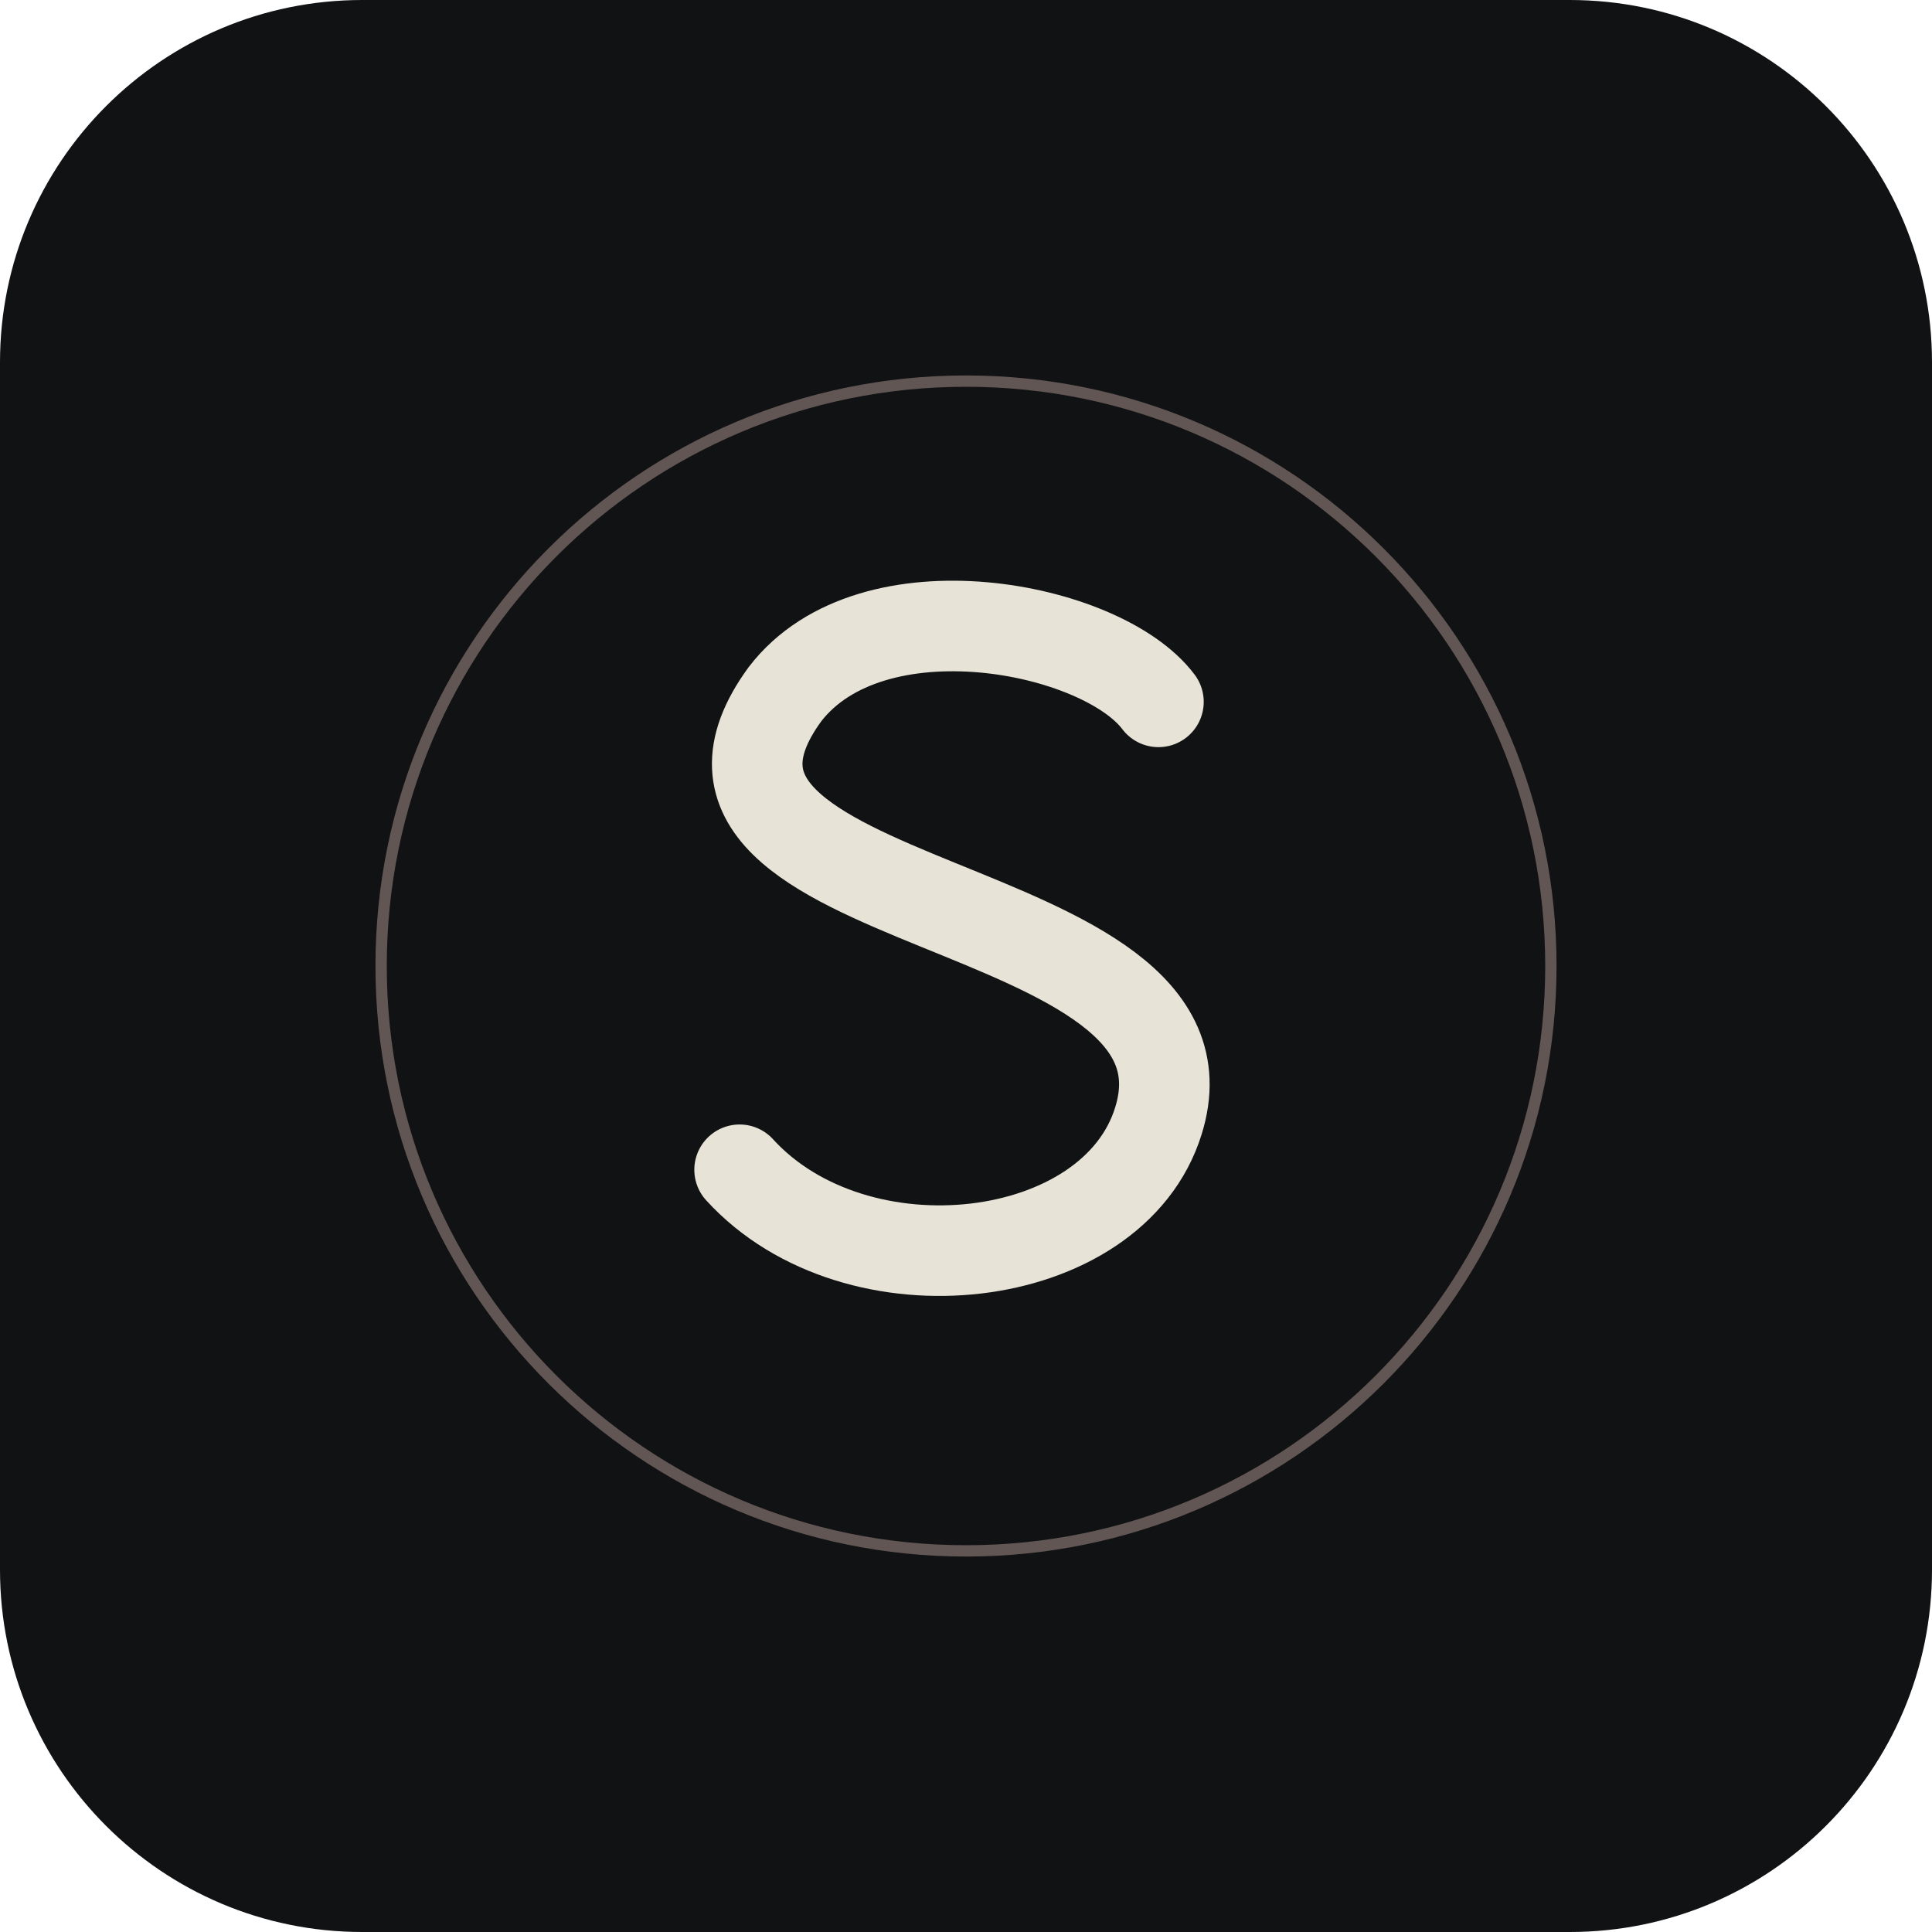
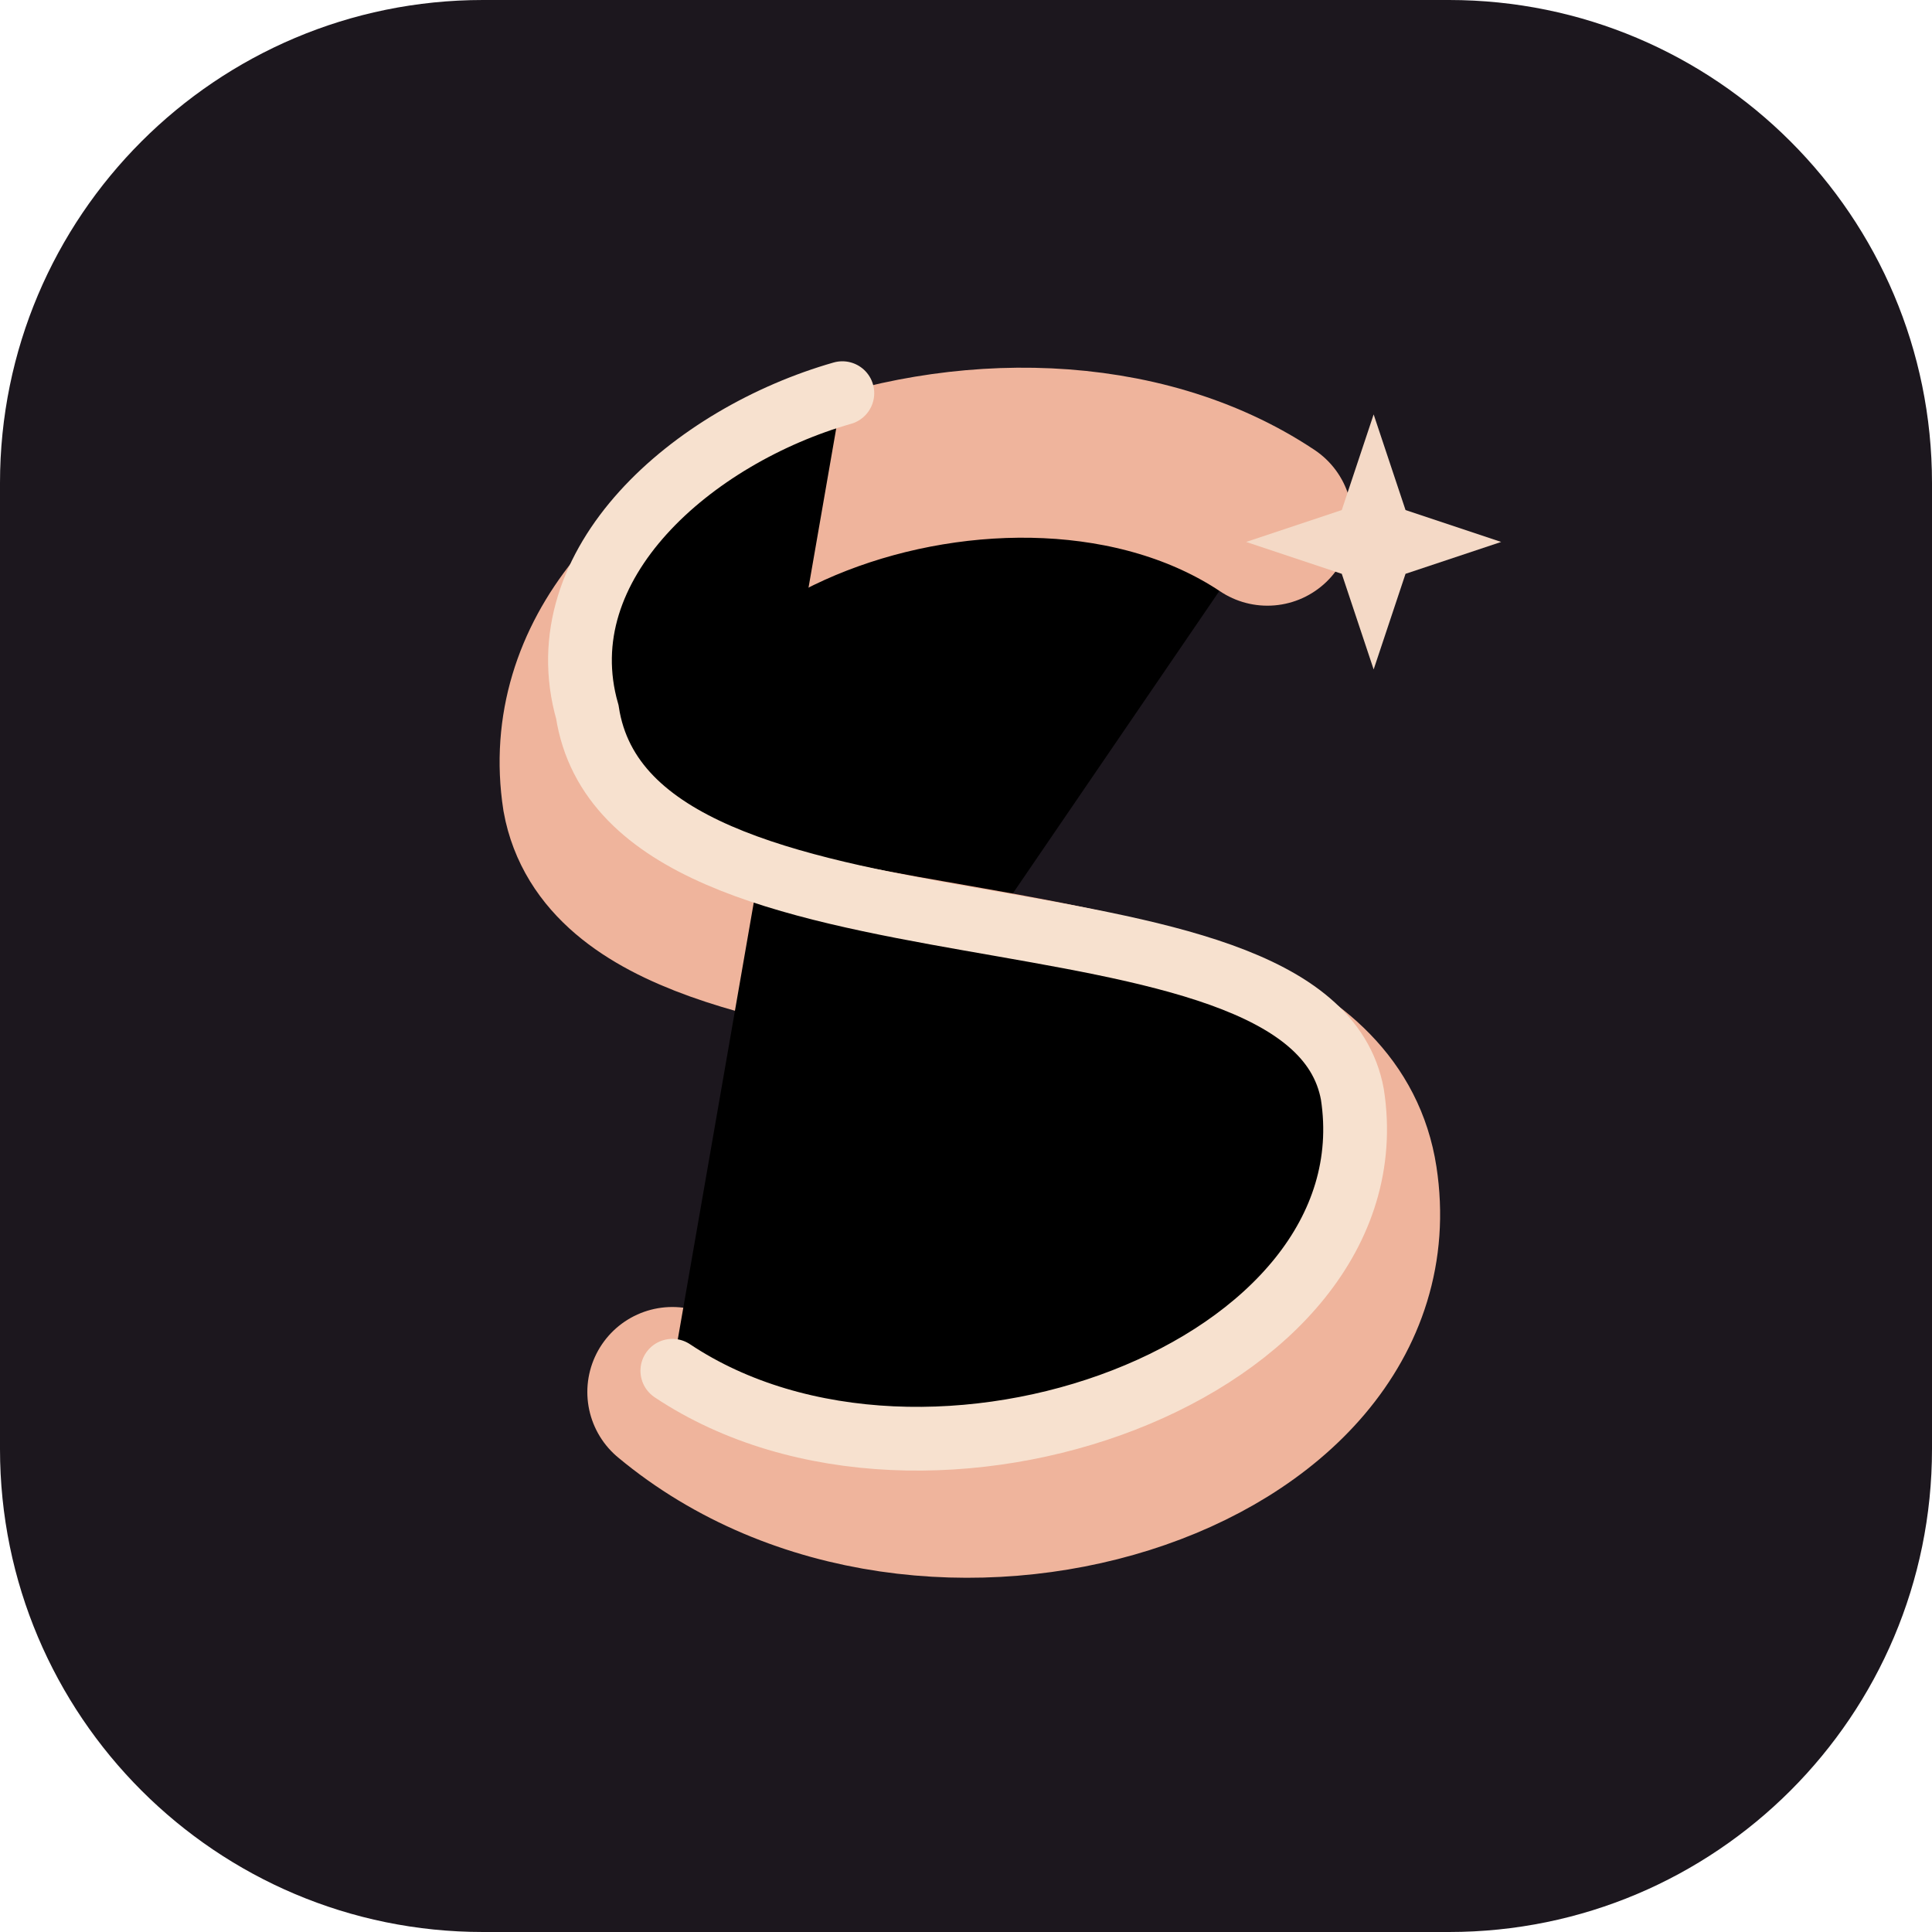
- <svg xmlns="http://www.w3.org/2000/svg" width="512" height="512" viewBox="0 0 512 512">
-   <rect width="512" height="512" rx="96" fill="#111214" />
-   <circle cx="256" cy="256" r="155" fill="none" stroke="#625654" stroke-width="3" />
-   <path d="M307 186c-15-20-76-32-99-2-43 59 118 52 99 113-12 39-80 47-111 13" fill="none" stroke="#e7e3d7" stroke-width="24" stroke-linecap="round" />
+ <svg xmlns="http://www.w3.org/2000/svg" width="512" height="512" viewBox="0 0 80 80">
+   <rect width="80" height="80" rx="20" fill="#1c171e" />
+   <g transform="translate(12 11) scale(.88)">
+     <path d="M46 12C34 4 12 12 14 25c2 11 34 5 36 18 2 13-20 20-32 10" stroke="#efb49c" stroke-width="8" stroke-linecap="round" />
+     <path d="M18 52c12 8 34 0 32-13-2-11-34-5-36-18-2-7 5-13 12-15" stroke="#f7e1cf" stroke-width="3" stroke-linecap="round" />
+     <path d="m51 7 1.5 4.5L57 13l-4.5 1.5L51 19l-1.5-4.5L45 13l4.5-1.5Z" fill="#f4d9c6" />
+   </g>
</svg>
